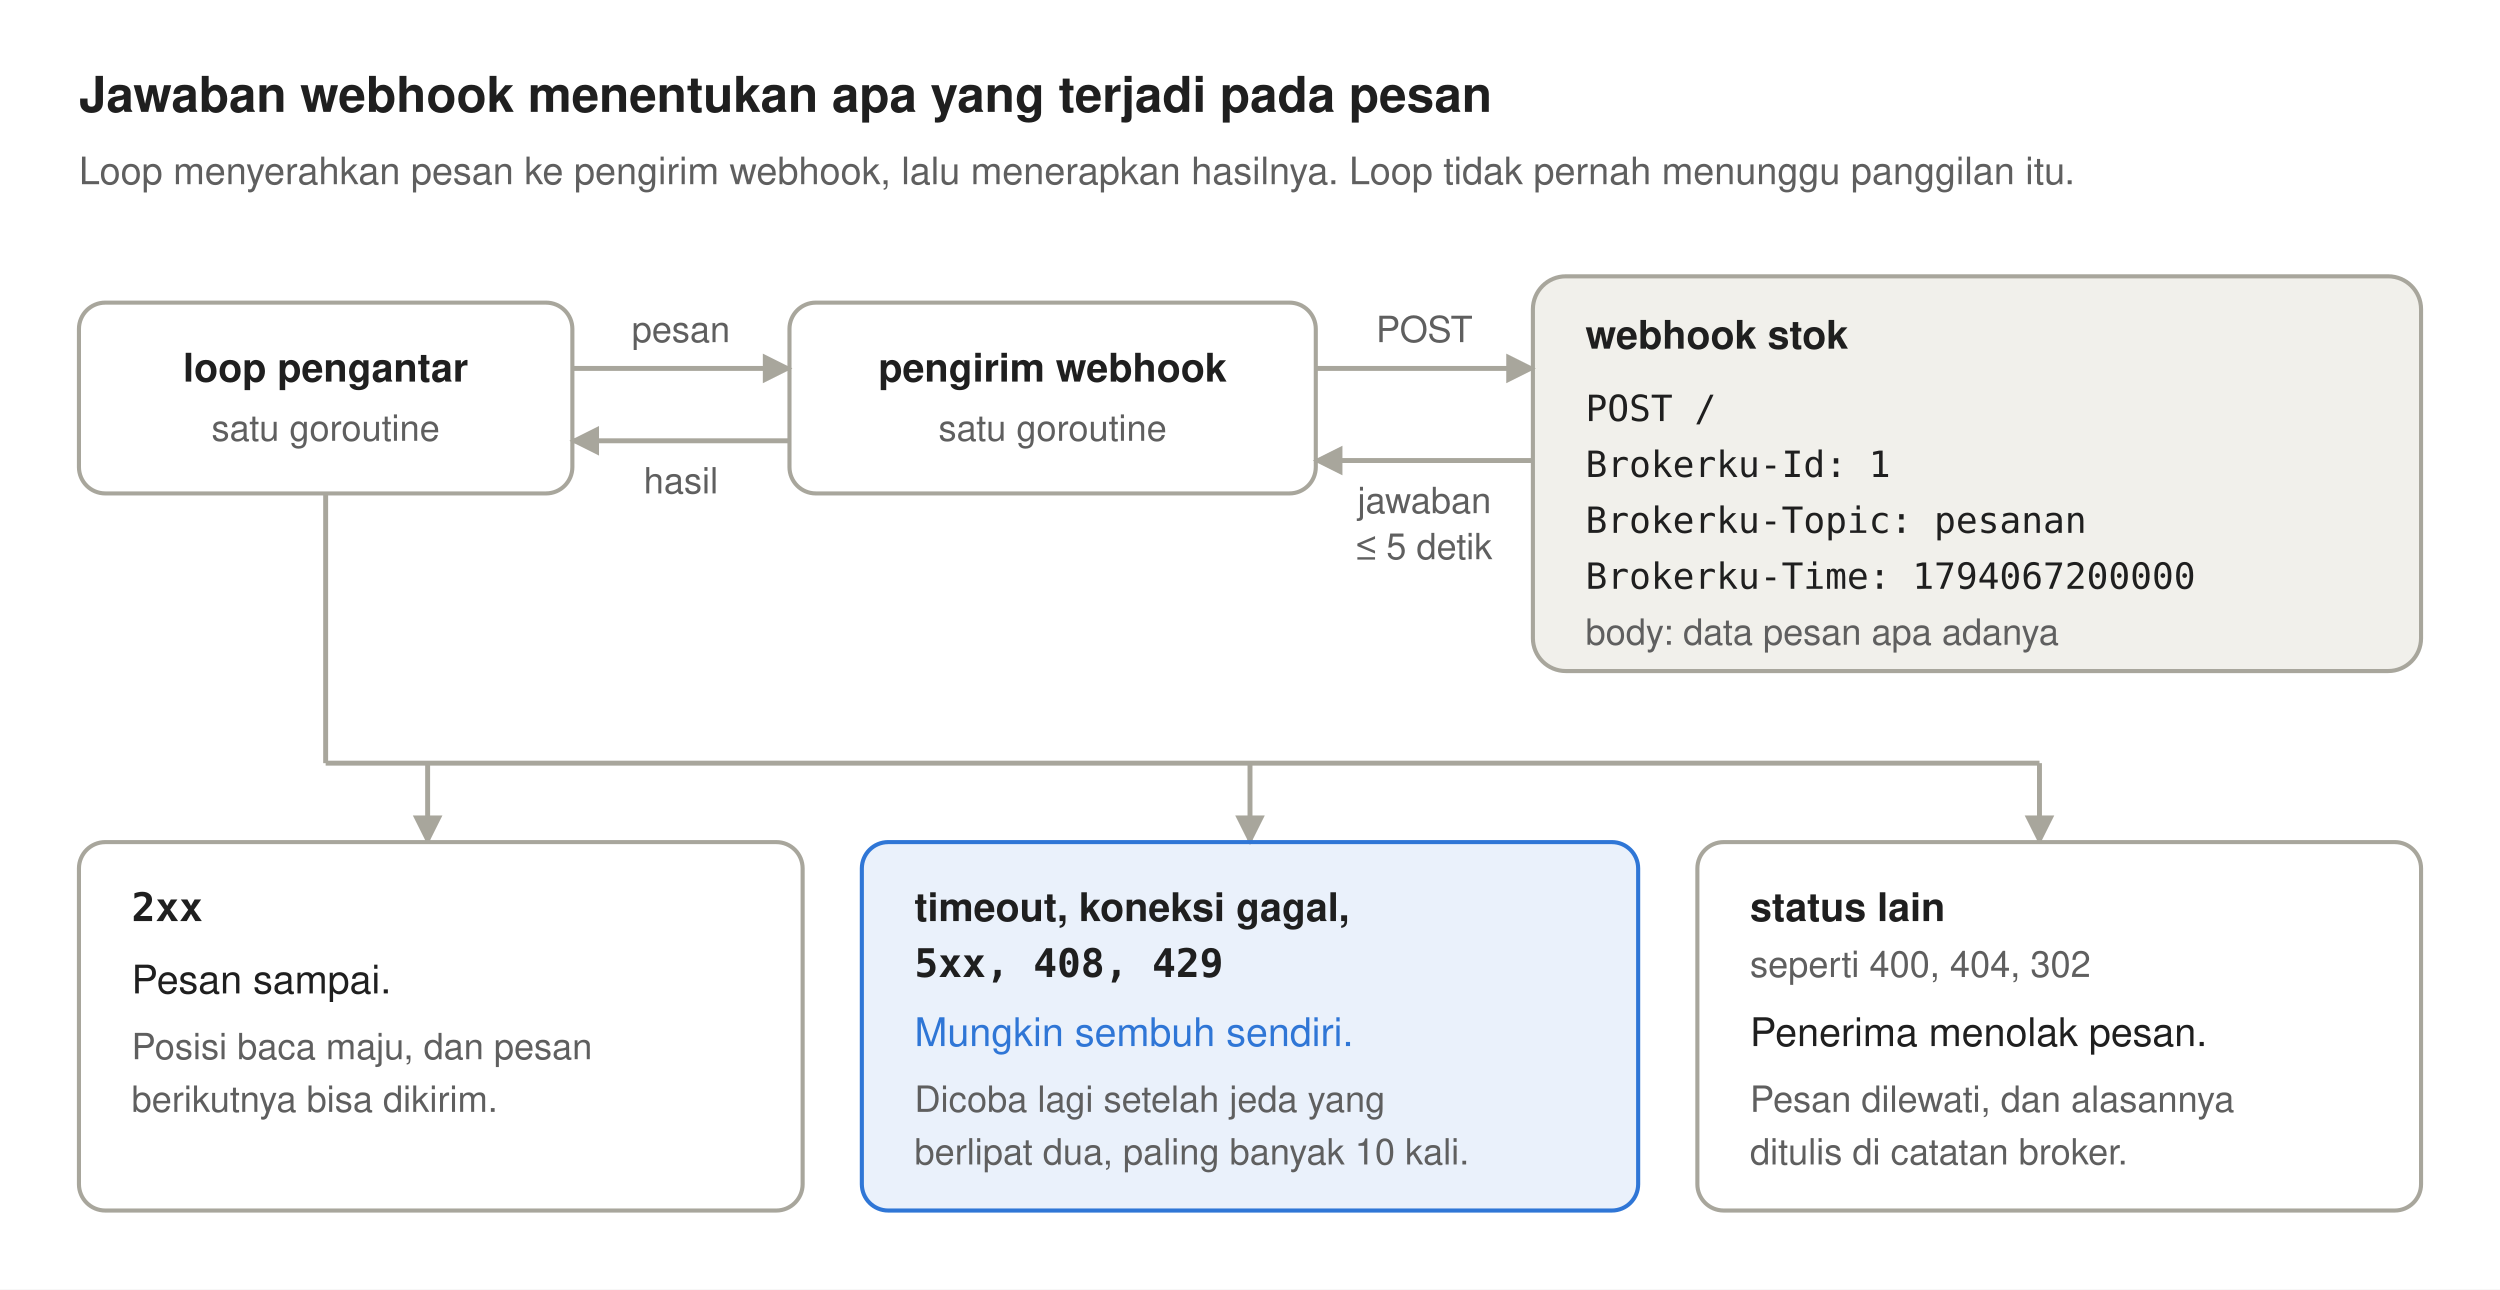
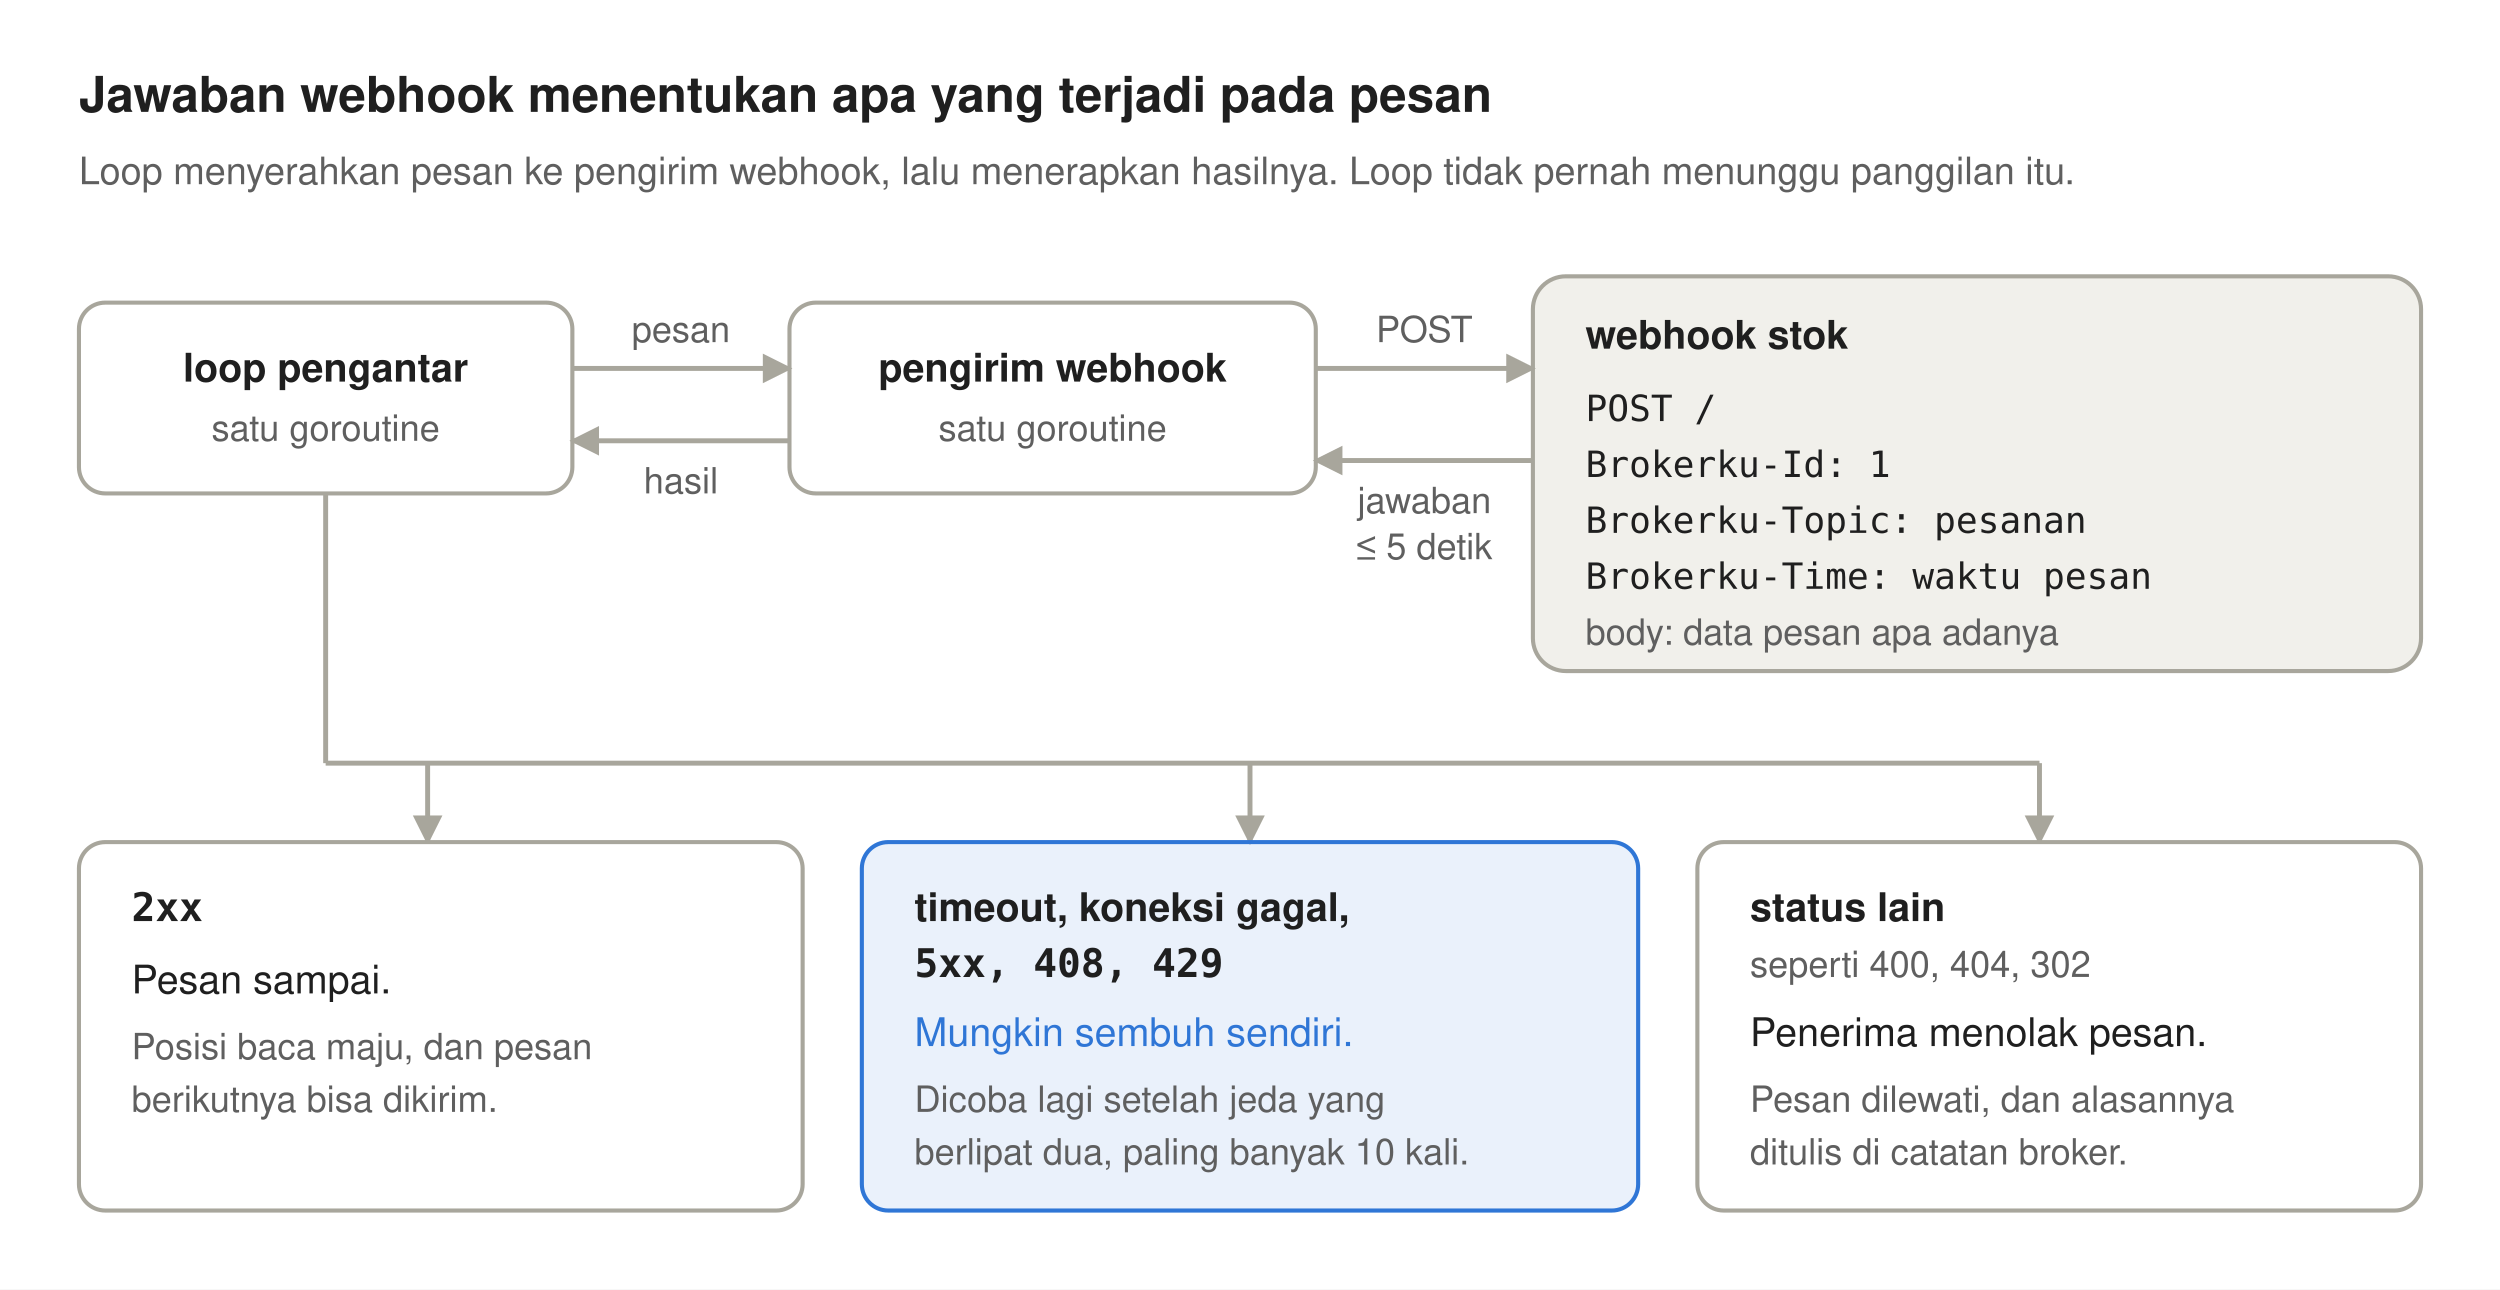
<svg xmlns="http://www.w3.org/2000/svg" viewBox="0 0 760 392" width="1520" height="784" font-family="-apple-system, 'Segoe UI', Helvetica, Arial, sans-serif" font-size="12" role="img" aria-label="Jawaban webhook menentukan apa yang terjadi pada pesan">
  <defs>
    <marker id="arrow" viewBox="0 0 10 10" refX="9" refY="5" markerWidth="6" markerHeight="6" orient="auto-start-reverse">
      <path d="M0 0L10 5L0 10z" fill="#2f76d6" />
    </marker>
    <marker id="arrow-grey" viewBox="0 0 10 10" refX="9" refY="5" markerWidth="6" markerHeight="6" orient="auto-start-reverse">
      <path d="M0 0L10 5L0 10z" fill="#a8a69c" />
    </marker>
  </defs>
  <rect x="0" y="0" width="760" height="392" fill="#ffffff" />
  <text x="24" y="34" font-size="15" font-weight="600" fill="#1f1f1f">Jawaban webhook menentukan apa yang terjadi pada pesan</text>
  <text x="24" y="56" font-size="11.5" fill="#5f5f5f">Loop menyerahkan pesan ke pengirim webhook, lalu menerapkan hasilnya. Loop tidak pernah menunggu panggilan itu.</text>
  <rect x="24" y="92" width="150" height="58" rx="8" fill="#ffffff" stroke="#a8a69c" stroke-width="1.25" />
  <text x="99" y="116" font-weight="600" text-anchor="middle" fill="#1f1f1f">loop pengantar</text>
  <text x="99" y="134" font-size="11" text-anchor="middle" fill="#5f5f5f">satu goroutine</text>
  <rect x="240" y="92" width="160" height="58" rx="8" fill="#ffffff" stroke="#a8a69c" stroke-width="1.25" />
  <text x="320" y="116" font-weight="600" text-anchor="middle" fill="#1f1f1f">pengirim webhook</text>
  <text x="320" y="134" font-size="11" text-anchor="middle" fill="#5f5f5f">satu goroutine</text>
  <rect x="466" y="84" width="270" height="120" rx="10" fill="#f1f0eb" stroke="#a8a69c" stroke-width="1.25" />
  <text x="482" y="106" font-weight="600" fill="#1f1f1f">webhook stok</text>
  <text x="482" y="128" font-size="11" font-family="Consolas, Menlo, monospace" fill="#1f1f1f">POST /</text>
  <text x="482" y="145" font-size="11" font-family="Consolas, Menlo, monospace" fill="#1f1f1f">Brokerku-Id: 1</text>
  <text x="482" y="162" font-size="11" font-family="Consolas, Menlo, monospace" fill="#1f1f1f">Brokerku-Topic: pesanan</text>
-   <text x="482" y="179" font-size="11" font-family="Consolas, Menlo, monospace" fill="#1f1f1f">Brokerku-Time: 1794067200000</text>
+   <text x="482" y="179" font-size="11" font-family="Consolas, Menlo, monospace" fill="#1f1f1f">Brokerku-Time: waktu pesan</text>
  <text x="482" y="196" font-size="11" fill="#5f5f5f">body: data pesan apa adanya</text>
  <path d="M174 112H240" fill="none" stroke="#a8a69c" stroke-width="1.5" marker-end="url(#arrow-grey)" />
  <text x="207" y="104" font-size="11" text-anchor="middle" fill="#5f5f5f">pesan</text>
  <path d="M400 112H466" fill="none" stroke="#a8a69c" stroke-width="1.5" marker-end="url(#arrow-grey)" />
  <text x="433" y="104" font-size="11" text-anchor="middle" fill="#5f5f5f">POST</text>
  <path d="M466 140H400" fill="none" stroke="#a8a69c" stroke-width="1.5" marker-end="url(#arrow-grey)" />
  <text x="433" y="156" font-size="11" text-anchor="middle" fill="#5f5f5f">jawaban</text>
  <text x="433" y="170" font-size="11" text-anchor="middle" fill="#5f5f5f">≤ 5 detik</text>
  <path d="M240 134H174" fill="none" stroke="#a8a69c" stroke-width="1.5" marker-end="url(#arrow-grey)" />
  <text x="207" y="150" font-size="11" text-anchor="middle" fill="#5f5f5f">hasil</text>
  <path d="M99 150V232" fill="none" stroke="#a8a69c" stroke-width="1.5" />
  <path d="M99 232H620" fill="none" stroke="#a8a69c" stroke-width="1.5" />
  <path d="M130 232V256" fill="none" stroke="#a8a69c" stroke-width="1.5" marker-end="url(#arrow-grey)" />
  <path d="M380 232V256" fill="none" stroke="#a8a69c" stroke-width="1.5" marker-end="url(#arrow-grey)" />
  <path d="M620 232V256" fill="none" stroke="#a8a69c" stroke-width="1.5" marker-end="url(#arrow-grey)" />
  <rect x="24" y="256" width="220" height="112" rx="8" fill="#ffffff" stroke="#a8a69c" stroke-width="1.25" />
  <text x="40" y="280" font-weight="600" font-family="Consolas, Menlo, monospace" fill="#1f1f1f">2xx</text>
  <text x="40" y="302" fill="#1f1f1f">Pesan sampai.</text>
  <text x="40" y="322" font-size="11" fill="#5f5f5f">Posisi baca maju, dan pesan</text>
  <text x="40" y="338" font-size="11" fill="#5f5f5f">berikutnya bisa dikirim.</text>
  <rect x="262" y="256" width="236" height="112" rx="8" fill="#2f76d6" fill-opacity="0.1" stroke="#2f76d6" stroke-width="1.25" />
  <text x="278" y="280" font-weight="600" fill="#1f1f1f">timeout, koneksi gagal,</text>
  <text x="278" y="297" font-weight="600" font-family="Consolas, Menlo, monospace" fill="#1f1f1f">5xx, 408, 429</text>
  <text x="278" y="318" fill="#2f76d6">Mungkin sembuh sendiri.</text>
  <text x="278" y="338" font-size="11" fill="#5f5f5f">Dicoba lagi setelah jeda yang</text>
  <text x="278" y="354" font-size="11" fill="#5f5f5f">berlipat dua, paling banyak 10 kali.</text>
  <rect x="516" y="256" width="220" height="112" rx="8" fill="#ffffff" stroke="#a8a69c" stroke-width="1.25" />
  <text x="532" y="280" font-weight="600" fill="#1f1f1f">status lain</text>
  <text x="532" y="297" font-size="11" fill="#5f5f5f">seperti 400, 404, 302</text>
  <text x="532" y="318" fill="#1f1f1f">Penerima menolak pesan.</text>
  <text x="532" y="338" font-size="11" fill="#5f5f5f">Pesan dilewati, dan alasannya</text>
  <text x="532" y="354" font-size="11" fill="#5f5f5f">ditulis di catatan broker.</text>
</svg>
